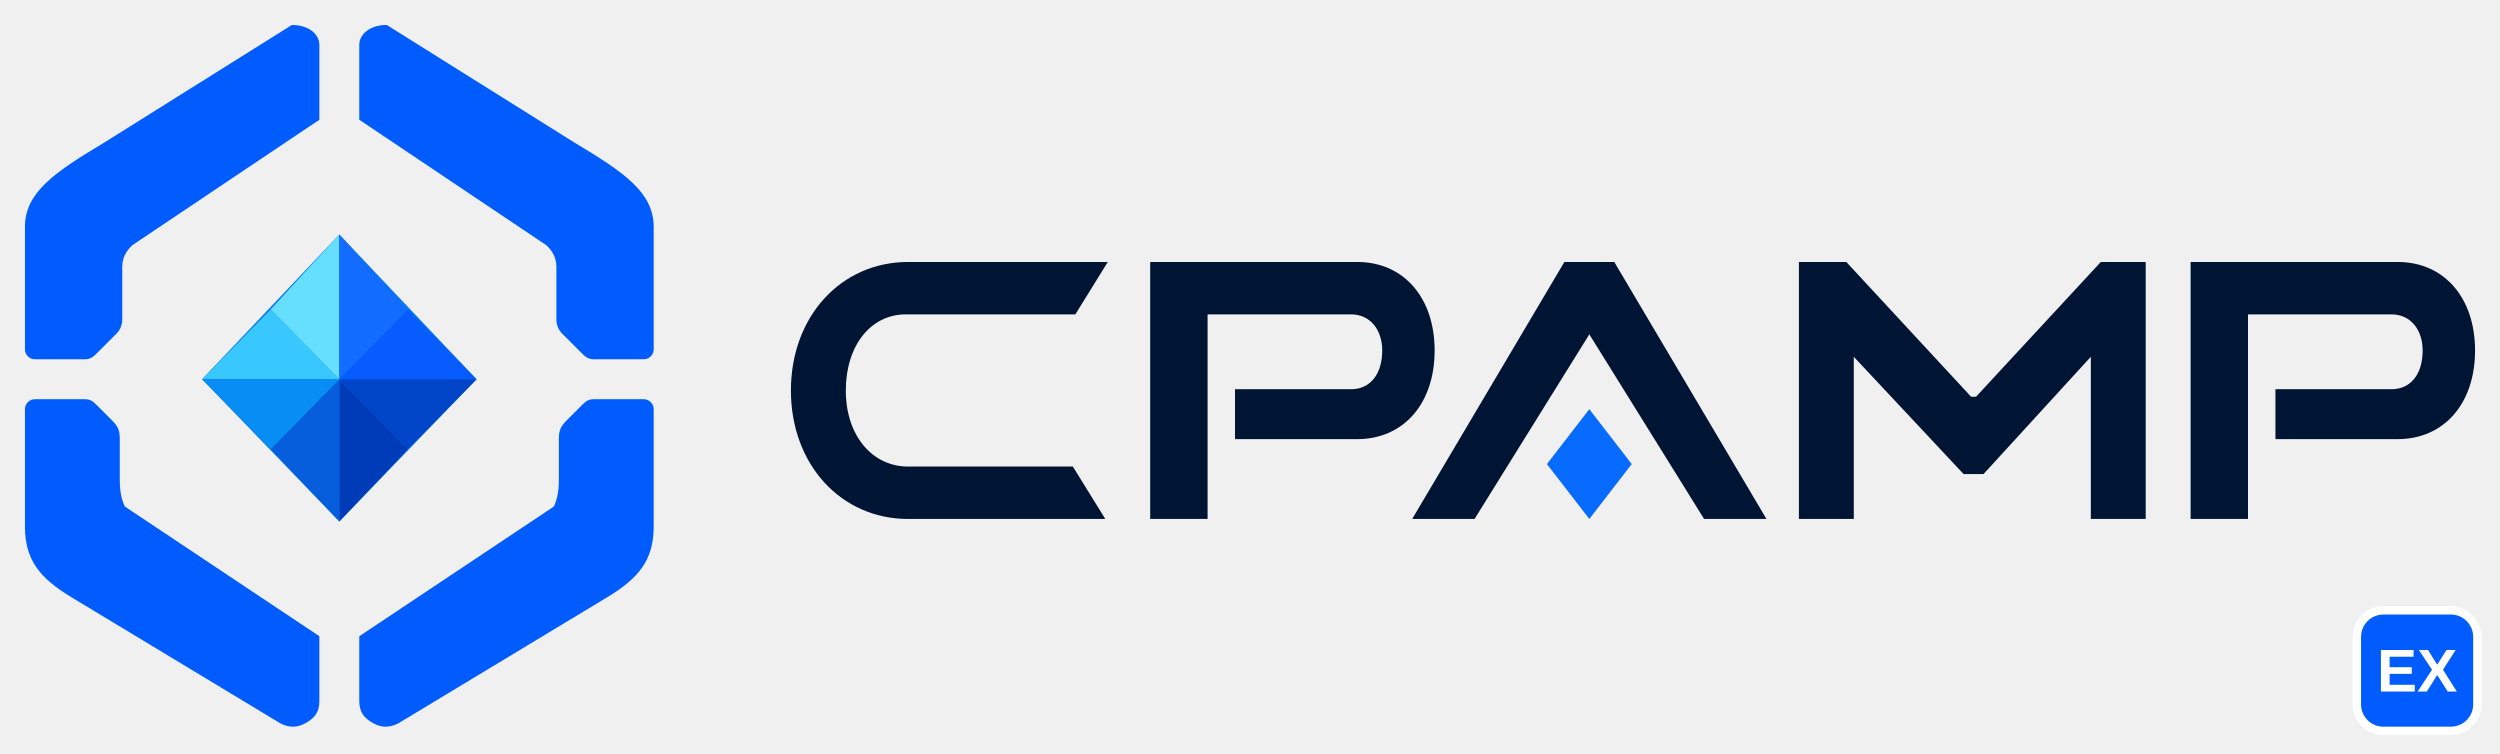
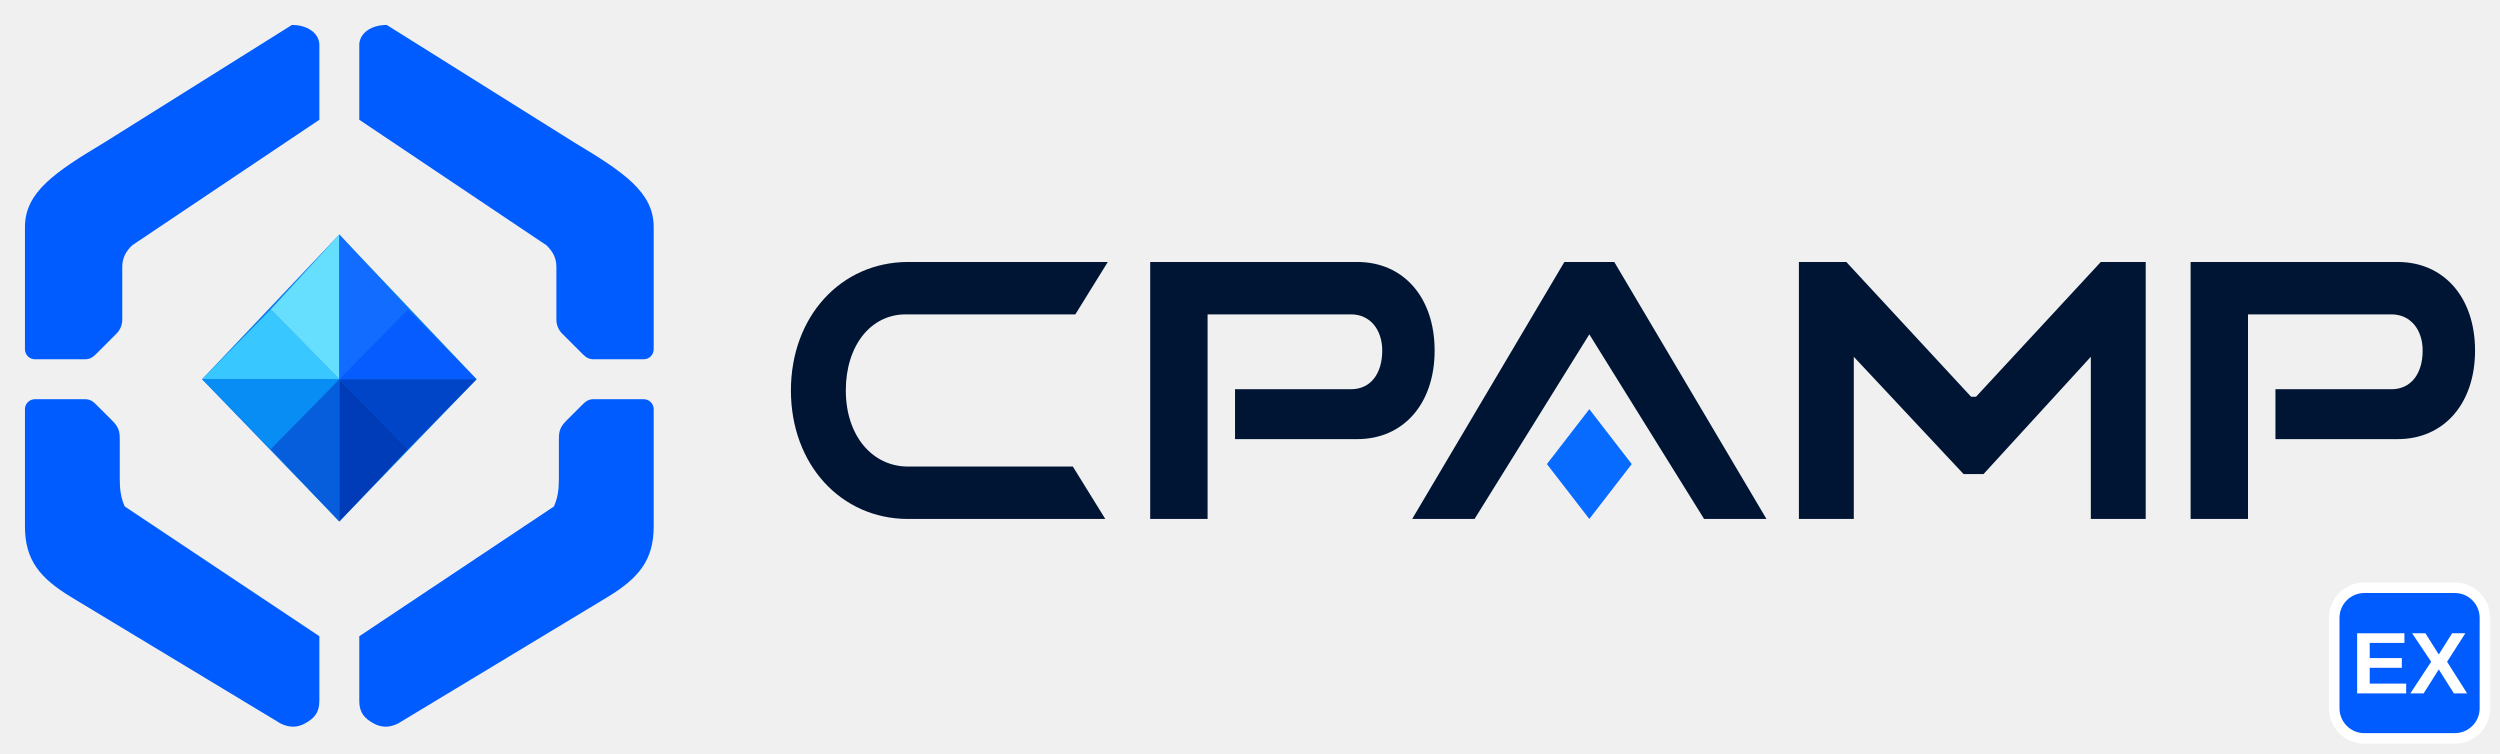
<svg xmlns="http://www.w3.org/2000/svg" width="1002" height="302" viewBox="12 8 1002 302" fill="none" shape-rendering="geometricPrecision">
  <defs>
    <path id="letter-p" d="M164 18h83c18.5 0 31 14.2 31 35.5S265.5 89 247 89h-49V69h46.5c7.9 0 12.5-6.3 12.5-15.5 0-8.3-4.8-14.5-12.5-14.5H187v82h-23V18Z" />
  </defs>
  <g transform="translate(0 0)">
    <path fill="#005CFF" d="M129 18 54 65C34 77 22 85 22 99v49c0 2.2 1.8 4 4 4h20c2.1 0 3.2-.8 4.7-2.3l8-8c1.5-1.5 2.3-3.5 2.3-5.7v-21c0-3.7 1.5-6.3 4-8.7L140 56V26c0-4.4-4.4-8-11-8Zm38 0 75 47c20 12 32 20 32 34v49c0 2.2-1.8 4-4 4h-20c-2.1 0-3.2-.8-4.7-2.3l-8-8c-1.5-1.5-2.3-3.5-2.3-5.7v-21c0-3.7-1.5-6.3-4-8.7L156 56V26c0-4.4 4.4-8 11-8ZM26 168h20c2.1 0 3.2.8 4.7 2.3l6.3 6.3c2.6 2.6 3 4.4 3 7.4v16c0 4 .4 7.5 2 11L140 263v26c0 4.8-2.3 7-5.5 8.8-3.1 1.8-6.3 2-10 .2l-84-50.7C28 239.7 22 232.5 22 219v-47c0-2.2 1.8-4 4-4Zm244 0h-20c-2.1 0-3.2.8-4.7 2.3l-6.3 6.3c-2.6 2.6-3 4.4-3 7.4v16c0 4-.4 7.5-2 11L156 263v26c0 4.8 2.3 7 5.5 8.8 3.1 1.8 6.3 2 10 .2l84-50.7C268 239.7 274 232.5 274 219v-47c0-2.2-1.8-4-4-4Z" />
    <path d="m148 102 55 58-55 57-55-57 55-58Z" fill="#0878EE" />
    <path d="m93 160 27.5-28 27.5 28H93Z" fill="#38C8FF" />
    <path d="m120.5 132 27.5-30v58l-27.5-28Z" fill="#66DFFF" />
    <path d="m148 102 27.5 30-27.5 28v-58Z" fill="#126CFF" />
    <path d="m175.5 132 27.5 28h-55l27.5-28Z" fill="#075CFF" />
    <path d="m203 160-27.5 28-27.5-28h55Z" fill="#0044C7" />
    <path d="m175.5 188-27.5 29v-57l27.5 28Z" fill="#003BB8" />
    <path d="m148 217-27.5-29 27.5-28v57Z" fill="#075EDC" />
    <path d="m120.5 188-27.5-28h55l-27.5 28Z" fill="#078DF3" />
  </g>
  <g transform="translate(309 95)">
    <g fill="#001433">
      <path d="m147 18-13 21H66c-14 0-24 12.5-24 30.5S52.5 100 67 100h66l13 21H67c-27 0-47-21.9-47-51.5S40 18 67 18h80Z" />
      <use href="#letter-p" />
      <path d="m269 121 61-103h20l61 103h-25l-46-74-46 74h-25Z" />
      <path d="M424 18v103h22V56l44 47h8l43-47v65h22V18h-18l-50 54h-2l-50-54h-19Z" />
      <use href="#letter-p" transform="translate(417)" />
    </g>
    <path d="m340 77 17 22-17 22-17-22 17-22Z" fill="#086BFF" />
  </g>
  <g data-cpamp-ex="1" shape-rendering="geometricPrecision">
-     <rect x="956.62" y="252.62" width="48.32" height="48.32" rx="10.63" fill="#005CFF" stroke="#FFFFFF" stroke-width="3.38" />
-     <text x="980.78" y="276.78" font-family="Arial, Helvetica, sans-serif" font-size="24.16" font-weight="700" fill="#FFFFFF" text-anchor="middle" dominant-baseline="central">EX</text>
+     <rect x="947.56" y="243.56" width="60.4" height="60.4" rx="12.08" fill="#005CFF" stroke="#FFFFFF" stroke-width="4.23" />
+     <text x="977.76" y="273.76" font-family="Arial, Helvetica, sans-serif" font-size="35.03" font-weight="700" fill="#FFFFFF" text-anchor="middle" dominant-baseline="central">EX</text>
  </g>
</svg>
